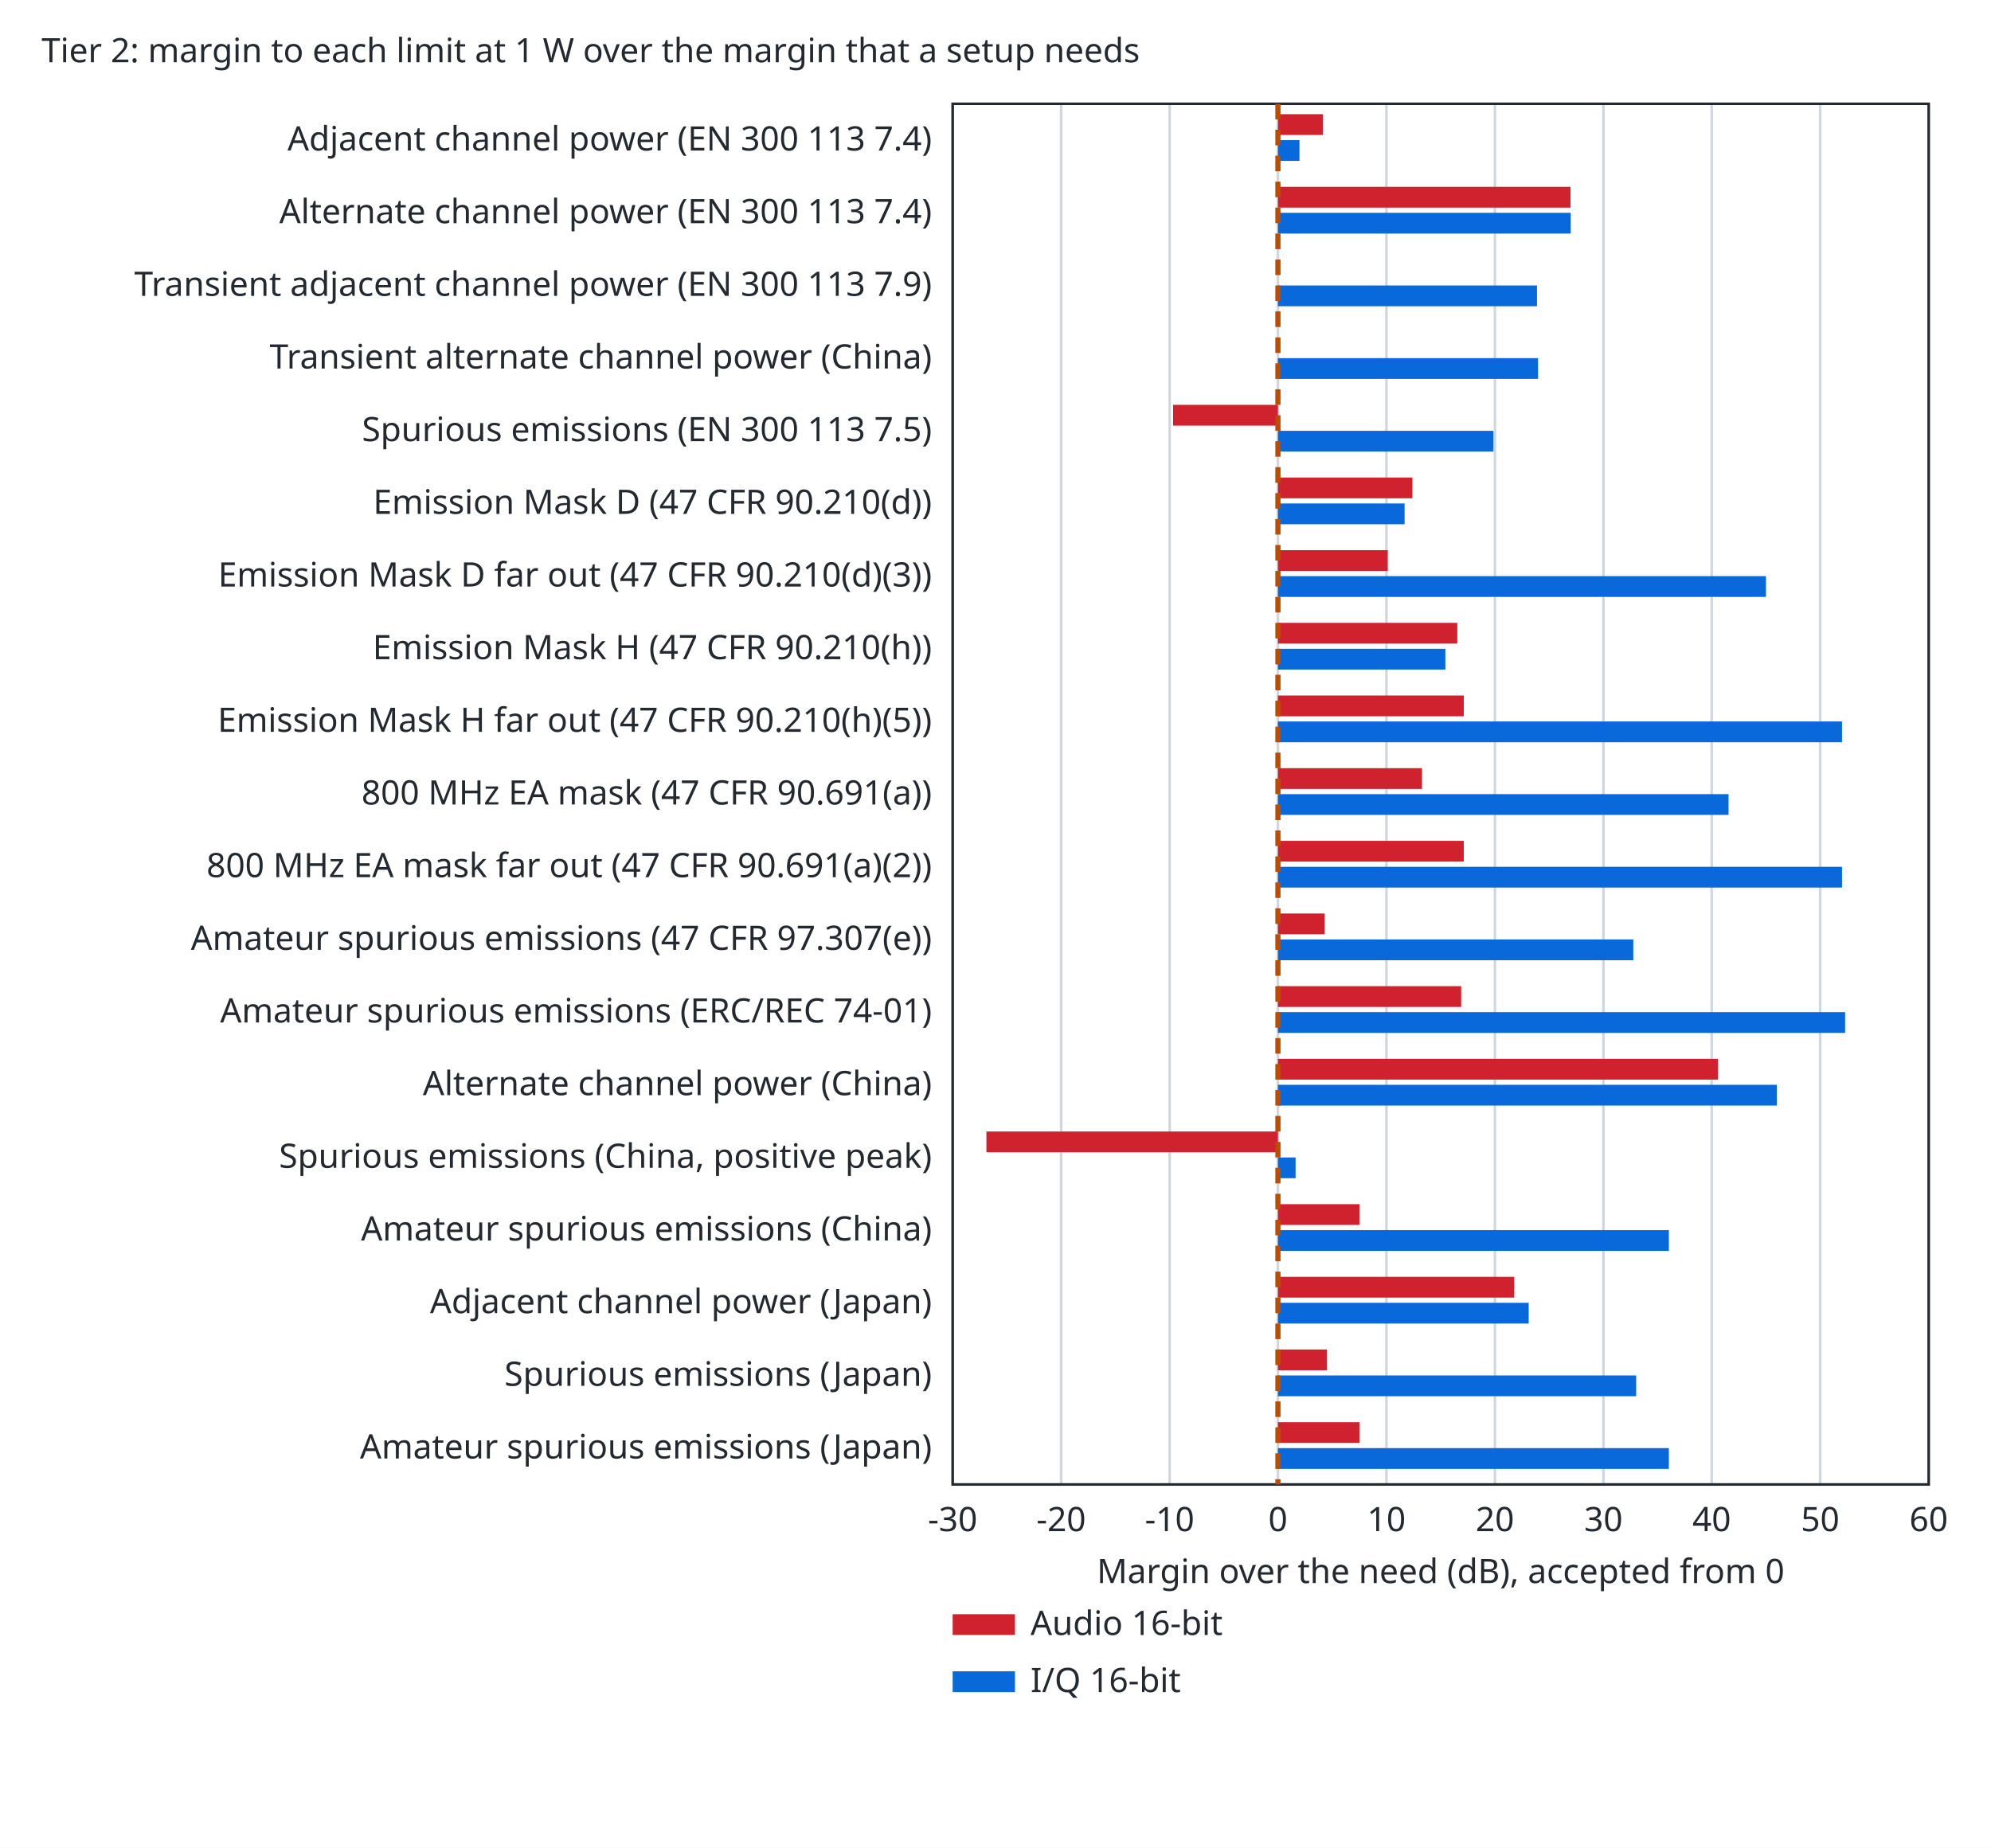
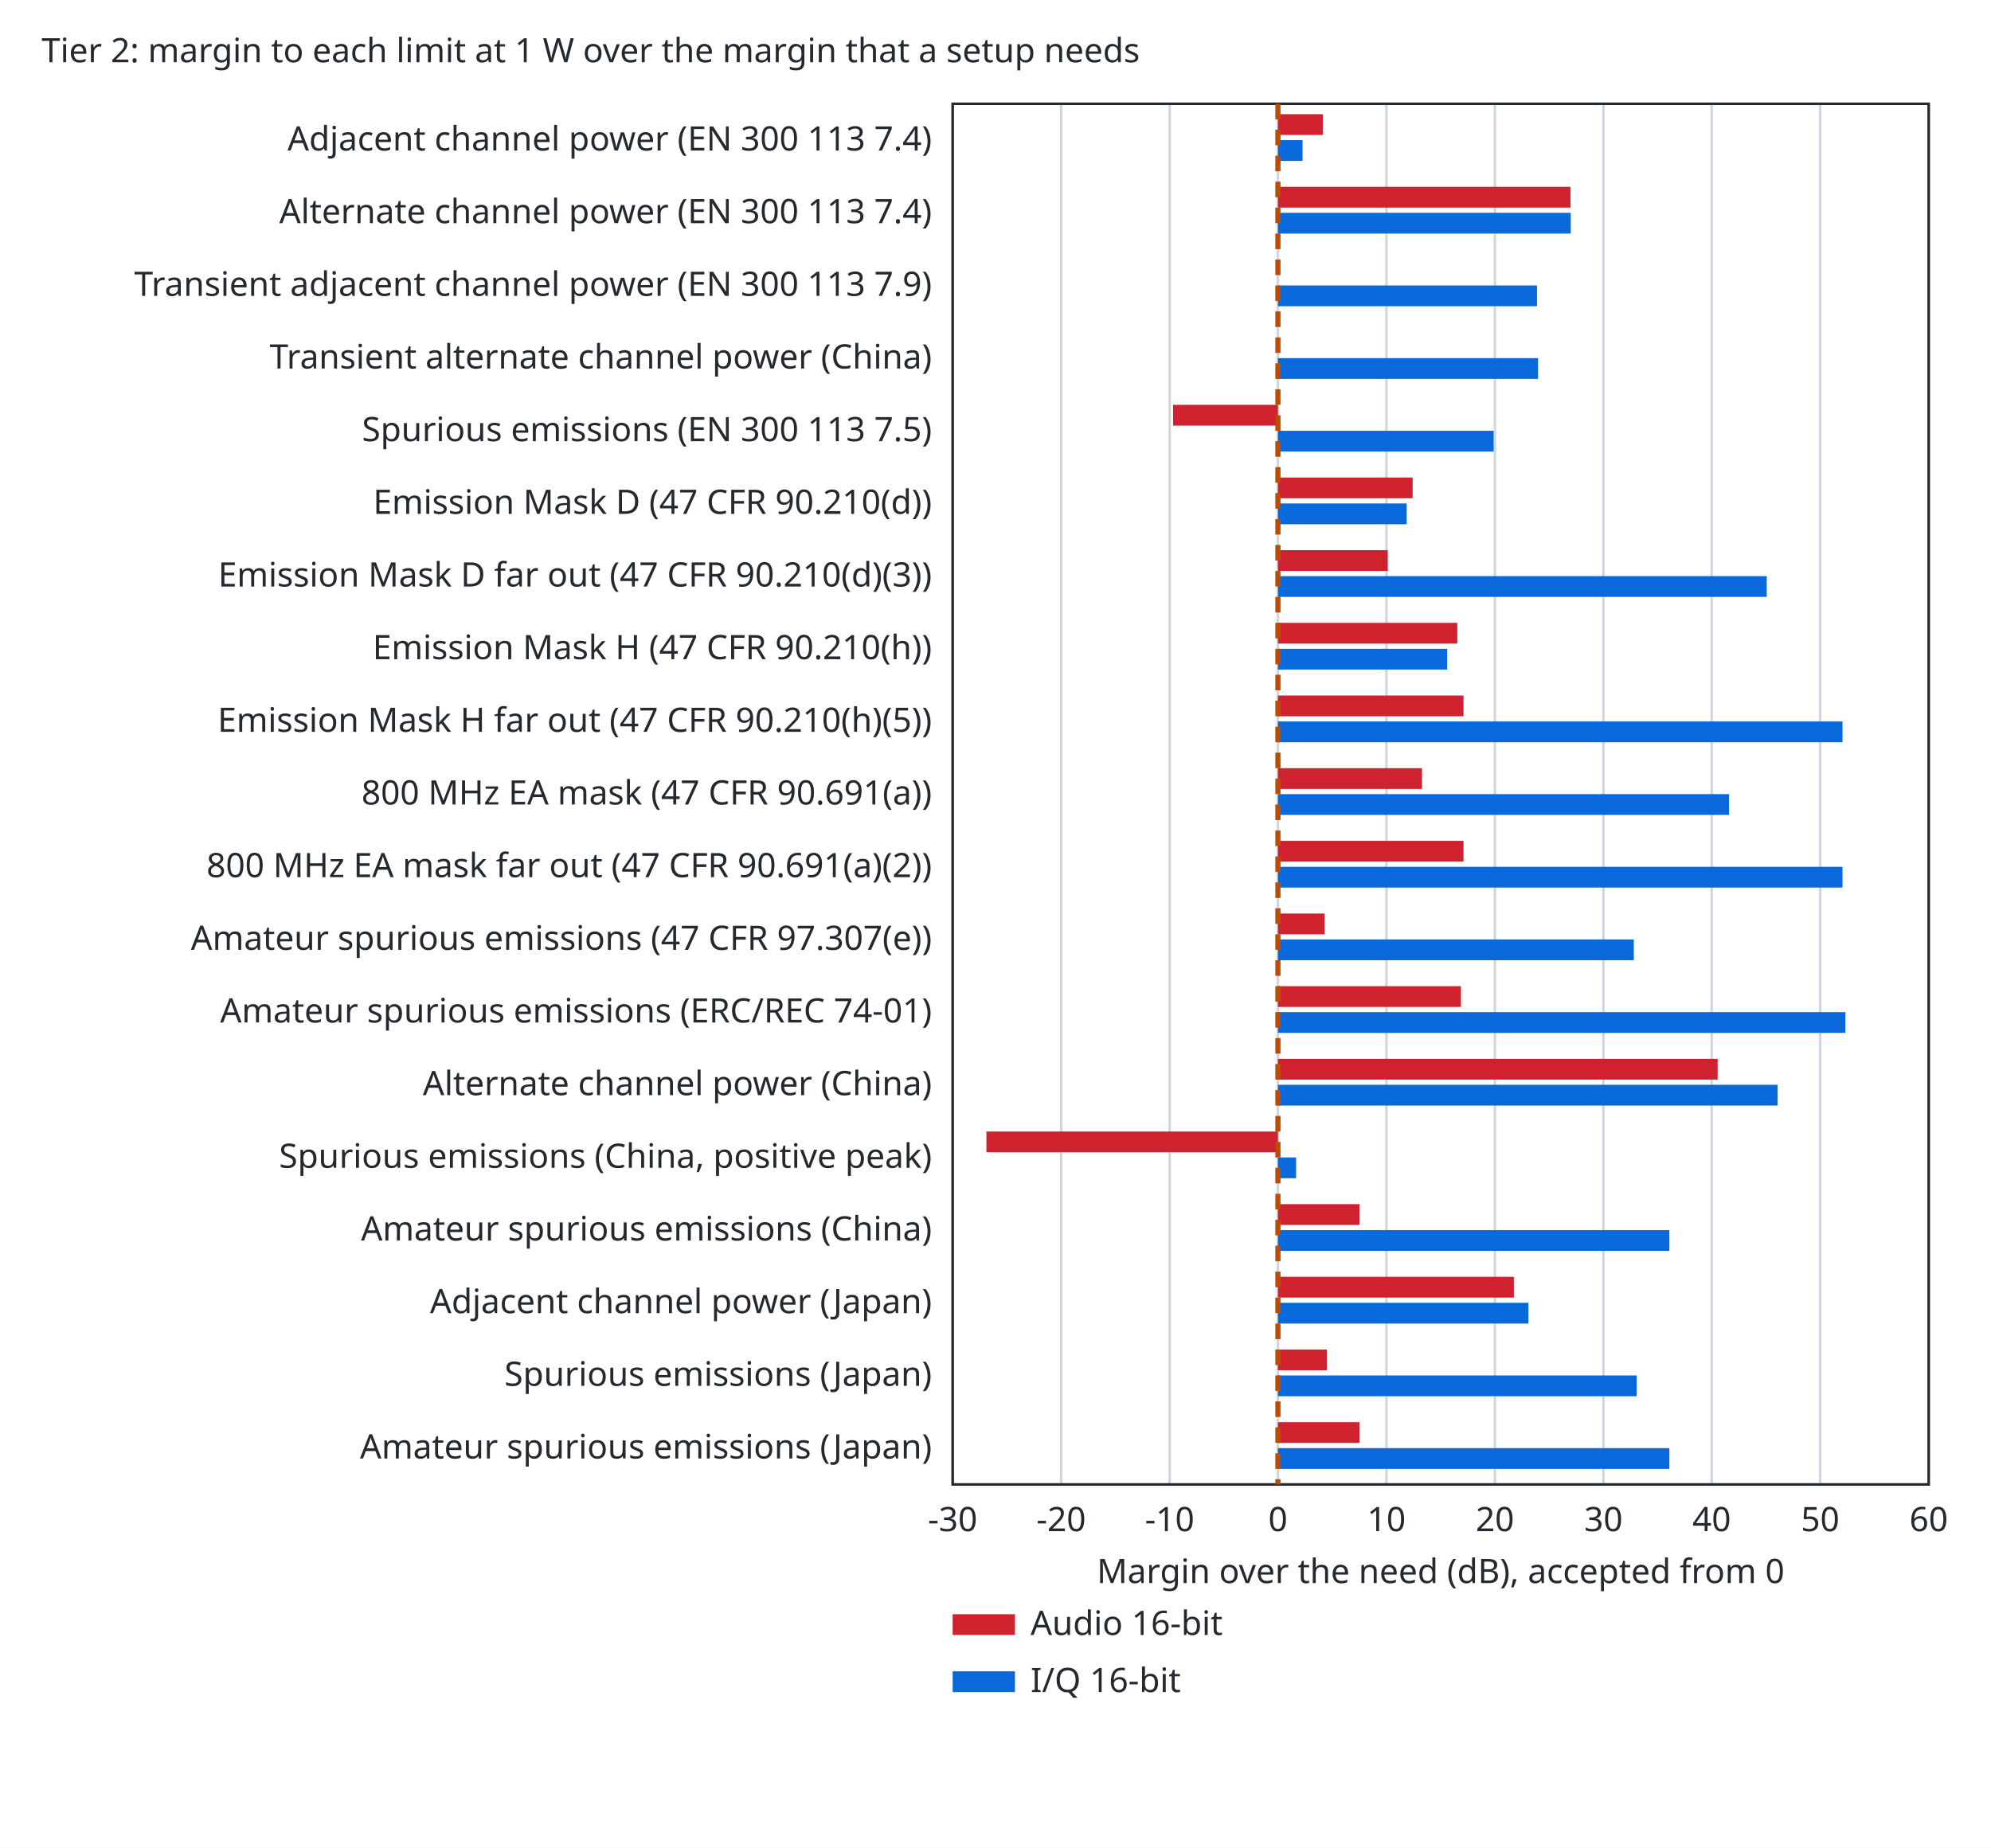
<svg xmlns="http://www.w3.org/2000/svg" width="767" height="712" viewBox="0 0 767 712">
  <style>text{font-family:sans-serif;font-size:13px;fill:#24292f}.bg{fill:#ffffff}.ax{stroke:#24292f;stroke-width:1;fill:none}.gr{stroke:#d0d7de;stroke-width:1}.mi{stroke:#eaeef2;stroke-width:1}.r0{stroke:#6e7781}.r1{stroke:#bc4c00}.r2{stroke:#8250df}.r3{stroke:#1a7f37}.r4{stroke:#9a6700}.s1{stroke:#cf222e}.s2{stroke:#0969da}.s3{stroke:#1a7f37}.s4{stroke:#9a6700}.f1{fill:#cf222e}.f2{fill:#0969da}.f3{fill:#1a7f37}.f4{fill:#9a6700}.l{fill:none;stroke-width:2}.p{fill:none;stroke-width:1.5}.e{fill:none;stroke-width:1;stroke-opacity:.25}@media (prefers-color-scheme:dark){text{fill:#e6edf3}.bg{fill:#0d1117}.ax{stroke:#8b949e}.gr{stroke:#30363d}.mi{stroke:#21262d}.r0{stroke:#8b949e}.r1{stroke:#f0883e}.r2{stroke:#d2a8ff}.r3{stroke:#3fb950}.r4{stroke:#d29922}.s1{stroke:#ff7b72}.s2{stroke:#58a6ff}.s3{stroke:#3fb950}.s4{stroke:#d29922}.f1{fill:#ff7b72}.f2{fill:#58a6ff}.f3{fill:#3fb950}.f4{fill:#d29922}}</style>
  <rect class="bg" width="100%" height="100%" />
  <text x="16" y="24">Tier 2: margin to each limit at 1 W over the margin that a setup needs</text>
  <line class="gr" x1="367.0" y1="572.0" x2="367.0" y2="40.0" />
  <text x="367.0" y="590.0" text-anchor="middle">-30</text>
  <line class="gr" x1="408.8" y1="572.0" x2="408.8" y2="40.0" />
  <text x="408.8" y="590.0" text-anchor="middle">-20</text>
  <line class="gr" x1="450.6" y1="572.0" x2="450.6" y2="40.0" />
  <text x="450.6" y="590.0" text-anchor="middle">-10</text>
  <line class="gr" x1="492.3" y1="572.0" x2="492.3" y2="40.0" />
  <text x="492.3" y="590.0" text-anchor="middle">0</text>
  <line class="gr" x1="534.1" y1="572.0" x2="534.1" y2="40.0" />
  <text x="534.1" y="590.0" text-anchor="middle">10</text>
  <line class="gr" x1="575.9" y1="572.0" x2="575.9" y2="40.0" />
  <text x="575.9" y="590.0" text-anchor="middle">20</text>
  <line class="gr" x1="617.7" y1="572.0" x2="617.7" y2="40.0" />
  <text x="617.7" y="590.0" text-anchor="middle">30</text>
  <line class="gr" x1="659.4" y1="572.0" x2="659.4" y2="40.0" />
  <text x="659.4" y="590.0" text-anchor="middle">40</text>
  <line class="gr" x1="701.2" y1="572.0" x2="701.2" y2="40.0" />
  <text x="701.2" y="590.0" text-anchor="middle">50</text>
  <line class="gr" x1="743.0" y1="572.0" x2="743.0" y2="40.0" />
  <text x="743.0" y="590.0" text-anchor="middle">60</text>
  <rect class="ax" x="367.0" y="40.0" width="376.0" height="532.0" />
  <text x="555.0" y="610.0" text-anchor="middle">Margin over the need (dB), accepted from 0</text>
  <text x="359.0" y="58.0" text-anchor="end">Adjacent channel power (EN 300 113 7.4)</text>
  <rect class="f1" x="492.3" y="44.0" width="17.3" height="8" />
-   <rect class="f2" x="492.3" y="54.0" width="8.3" height="8" />
+   <rect class="f2" x="492.3" y="54.0" width="9.5" height="8" />
  <text x="359.0" y="86.0" text-anchor="end">Alternate channel power (EN 300 113 7.4)</text>
  <rect class="f1" x="492.3" y="72.0" width="112.7" height="8" />
  <rect class="f2" x="492.3" y="82.0" width="112.8" height="8" />
  <text x="359.0" y="114.0" text-anchor="end">Transient adjacent channel power (EN 300 113 7.9)</text>
  <rect class="f2" x="492.3" y="110.0" width="99.8" height="8" />
  <text x="359.0" y="142.0" text-anchor="end">Transient alternate channel power (China)</text>
  <rect class="f2" x="492.3" y="138.0" width="100.2" height="8" />
  <text x="359.0" y="170.0" text-anchor="end">Spurious emissions (EN 300 113 7.5)</text>
  <rect class="f1" x="451.9" y="156.0" width="40.4" height="8" />
-   <rect class="f2" x="492.3" y="166.0" width="83.0" height="8" />
+   <rect class="f2" x="492.3" y="166.0" width="83.1" height="8" />
  <text x="359.0" y="198.0" text-anchor="end">Emission Mask D (47 CFR 90.210(d))</text>
-   <rect class="f1" x="492.3" y="184.0" width="51.8" height="8" />
-   <rect class="f2" x="492.3" y="194.0" width="48.8" height="8" />
+   <rect class="f1" x="492.3" y="184.0" width="51.9" height="8" />
+   <rect class="f2" x="492.3" y="194.0" width="49.6" height="8" />
  <text x="359.0" y="226.0" text-anchor="end">Emission Mask D far out (47 CFR 90.210(d)(3))</text>
  <rect class="f1" x="492.3" y="212.0" width="42.3" height="8" />
-   <rect class="f2" x="492.3" y="222.0" width="188.0" height="8" />
+   <rect class="f2" x="492.3" y="222.0" width="188.3" height="8" />
  <text x="359.0" y="254.0" text-anchor="end">Emission Mask H (47 CFR 90.210(h))</text>
  <rect class="f1" x="492.3" y="240.0" width="69.1" height="8" />
-   <rect class="f2" x="492.3" y="250.0" width="64.5" height="8" />
+   <rect class="f2" x="492.3" y="250.0" width="65.2" height="8" />
  <text x="359.0" y="282.0" text-anchor="end">Emission Mask H far out (47 CFR 90.210(h)(5))</text>
-   <rect class="f1" x="492.3" y="268.0" width="71.6" height="8" />
-   <rect class="f2" x="492.3" y="278.0" width="217.3" height="8" />
+   <rect class="f1" x="492.3" y="268.0" width="71.5" height="8" />
+   <rect class="f2" x="492.3" y="278.0" width="217.5" height="8" />
  <text x="359.0" y="310.0" text-anchor="end">800 MHz EA mask (47 CFR 90.691(a))</text>
  <rect class="f1" x="492.3" y="296.0" width="55.5" height="8" />
-   <rect class="f2" x="492.3" y="306.0" width="173.6" height="8" />
+   <rect class="f2" x="492.3" y="306.0" width="173.8" height="8" />
  <text x="359.0" y="338.0" text-anchor="end">800 MHz EA mask far out (47 CFR 90.691(a)(2))</text>
-   <rect class="f1" x="492.3" y="324.0" width="71.6" height="8" />
-   <rect class="f2" x="492.3" y="334.0" width="217.3" height="8" />
+   <rect class="f1" x="492.3" y="324.0" width="71.5" height="8" />
+   <rect class="f2" x="492.3" y="334.0" width="217.5" height="8" />
  <text x="359.0" y="366.0" text-anchor="end">Amateur spurious emissions (47 CFR 97.307(e))</text>
  <rect class="f1" x="492.3" y="352.0" width="18.0" height="8" />
-   <rect class="f2" x="492.3" y="362.0" width="136.9" height="8" />
+   <rect class="f2" x="492.3" y="362.0" width="137.1" height="8" />
  <text x="359.0" y="394.0" text-anchor="end">Amateur spurious emissions (ERC/REC 74-01)</text>
-   <rect class="f1" x="492.3" y="380.0" width="70.6" height="8" />
-   <rect class="f2" x="492.3" y="390.0" width="218.5" height="8" />
+   <rect class="f1" x="492.3" y="380.0" width="70.5" height="8" />
+   <rect class="f2" x="492.3" y="390.0" width="218.6" height="8" />
  <text x="359.0" y="422.0" text-anchor="end">Alternate channel power (China)</text>
-   <rect class="f1" x="492.3" y="408.0" width="169.5" height="8" />
-   <rect class="f2" x="492.3" y="418.0" width="192.2" height="8" />
+   <rect class="f1" x="492.3" y="408.0" width="169.4" height="8" />
+   <rect class="f2" x="492.3" y="418.0" width="192.5" height="8" />
  <text x="359.0" y="450.0" text-anchor="end">Spurious emissions (China, positive peak)</text>
  <rect class="f1" x="380.0" y="436.0" width="112.3" height="8" />
-   <rect class="f2" x="492.3" y="446.0" width="6.8" height="8" />
+   <rect class="f2" x="492.3" y="446.0" width="7.0" height="8" />
  <text x="359.0" y="478.0" text-anchor="end">Amateur spurious emissions (China)</text>
  <rect class="f1" x="492.3" y="464.0" width="31.4" height="8" />
-   <rect class="f2" x="492.3" y="474.0" width="150.6" height="8" />
+   <rect class="f2" x="492.3" y="474.0" width="150.8" height="8" />
  <text x="359.0" y="506.0" text-anchor="end">Adjacent channel power (Japan)</text>
-   <rect class="f1" x="492.3" y="492.0" width="91.0" height="8" />
-   <rect class="f2" x="492.3" y="502.0" width="96.6" height="8" />
+   <rect class="f1" x="492.3" y="492.0" width="90.9" height="8" />
+   <rect class="f2" x="492.3" y="502.0" width="96.5" height="8" />
  <text x="359.0" y="534.0" text-anchor="end">Spurious emissions (Japan)</text>
  <rect class="f1" x="492.3" y="520.0" width="18.9" height="8" />
-   <rect class="f2" x="492.3" y="530.0" width="138.0" height="8" />
+   <rect class="f2" x="492.3" y="530.0" width="138.2" height="8" />
  <text x="359.0" y="562.0" text-anchor="end">Amateur spurious emissions (Japan)</text>
  <rect class="f1" x="492.3" y="548.0" width="31.4" height="8" />
-   <rect class="f2" x="492.3" y="558.0" width="150.6" height="8" />
+   <rect class="f2" x="492.3" y="558.0" width="150.8" height="8" />
  <line class="l r1" stroke-dasharray="6 4" x1="492.3" y1="40.0" x2="492.3" y2="572.0" />
  <rect class="f1" x="367.0" y="622.0" width="24" height="8" />
  <text x="397.0" y="630.0">Audio 16-bit</text>
  <rect class="f2" x="367.0" y="644.0" width="24" height="8" />
  <text x="397.0" y="652.0">I/Q 16-bit</text>
</svg>
